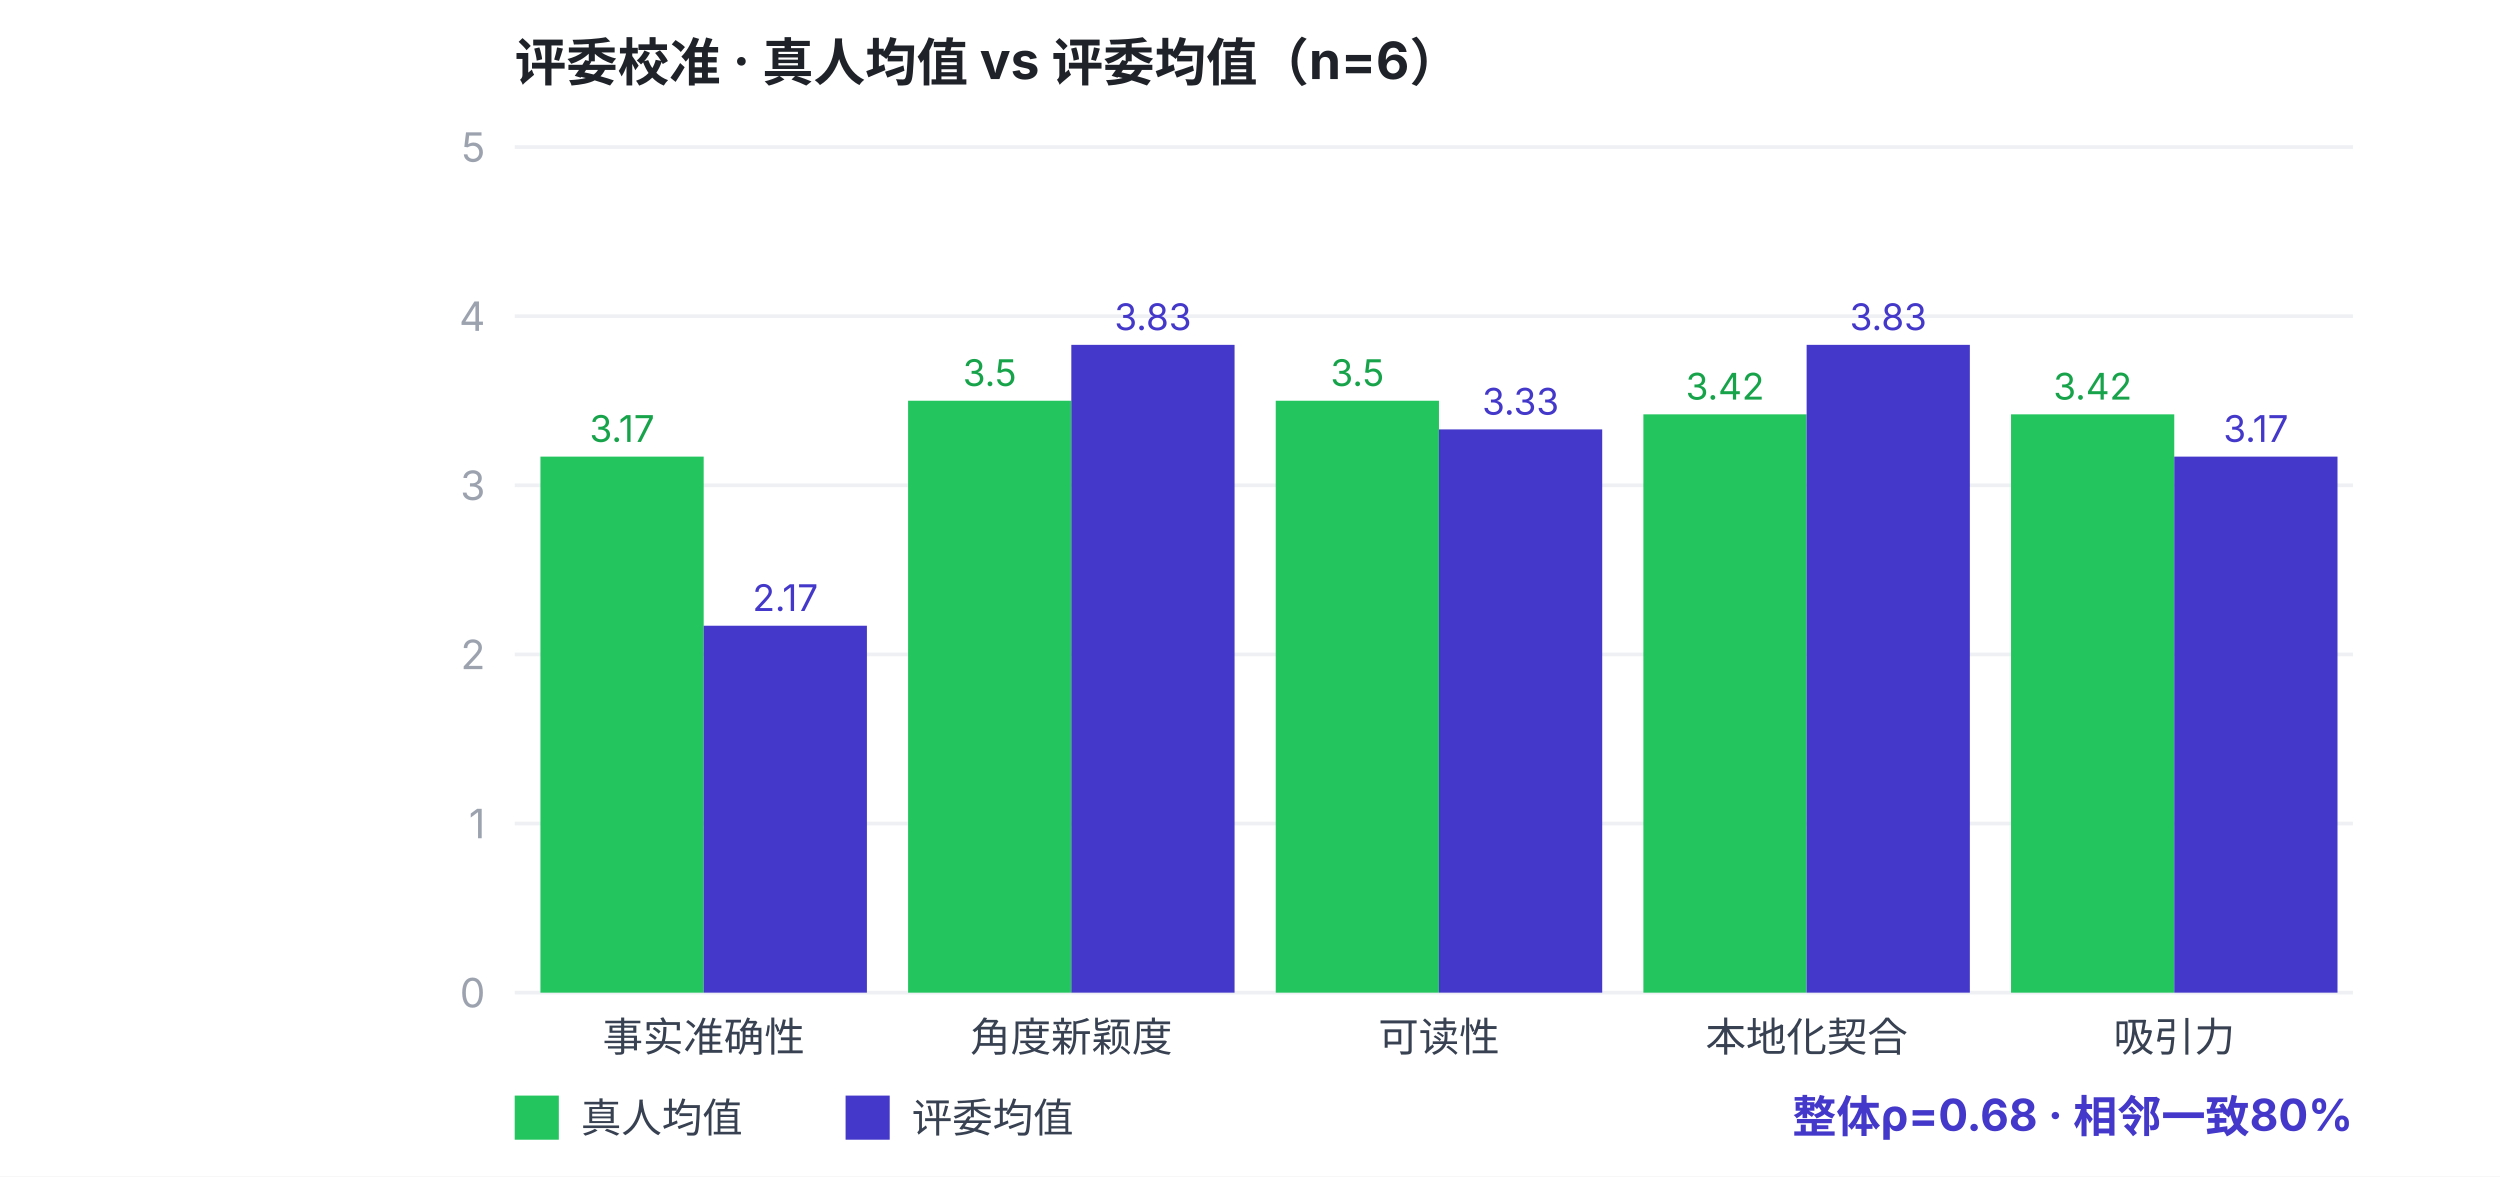
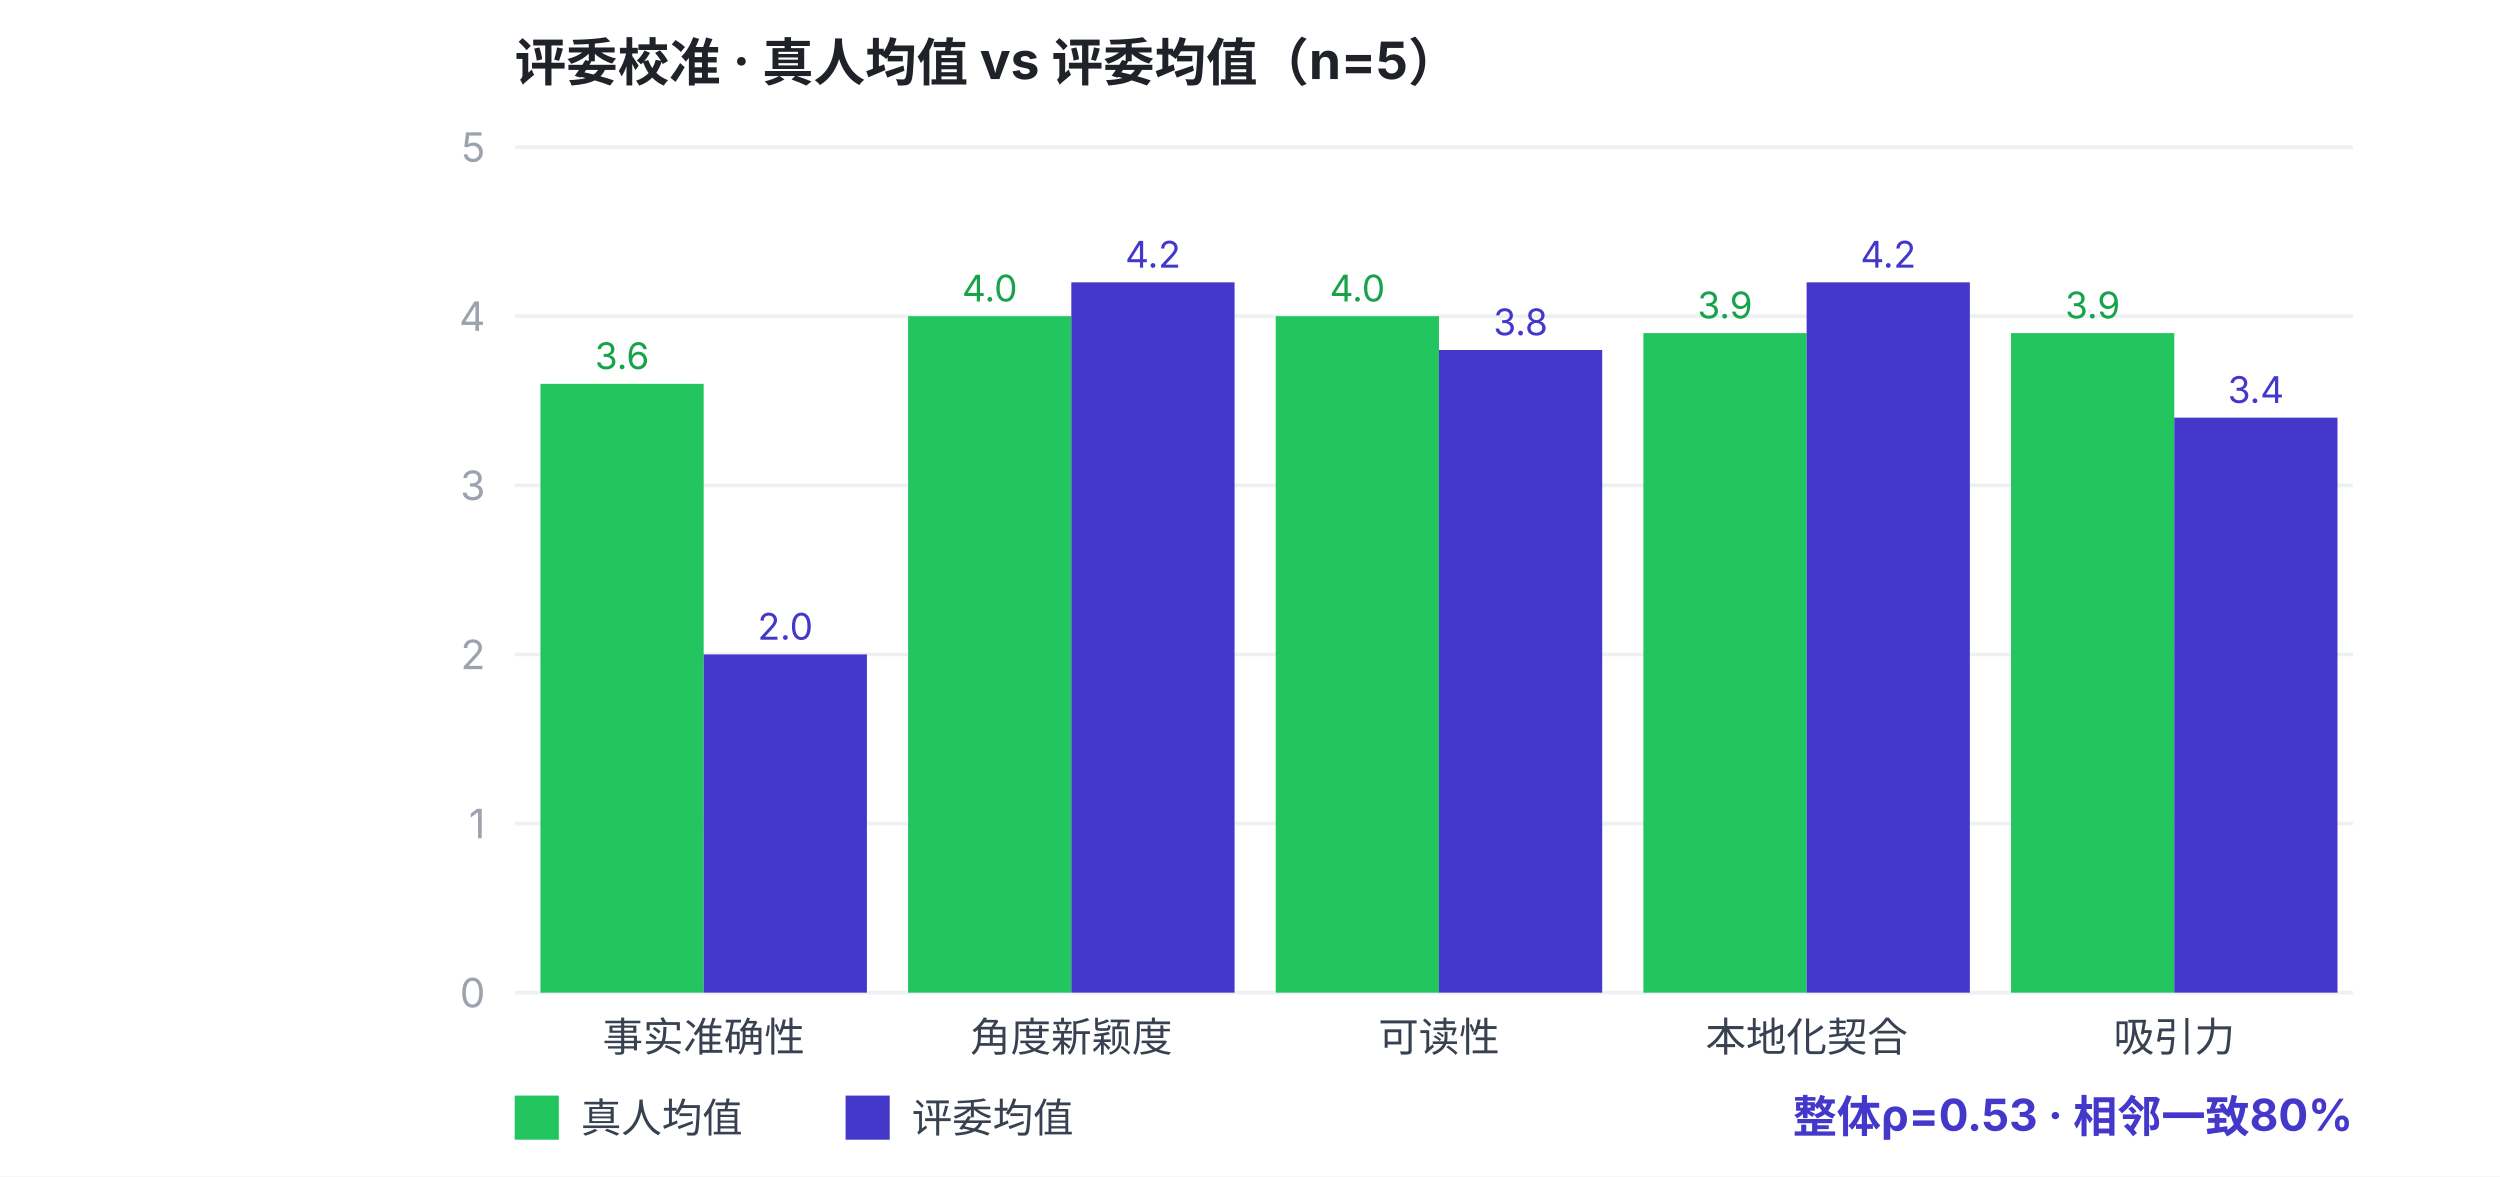
<svg xmlns="http://www.w3.org/2000/svg" viewBox="0 0 680 320" font-family="-apple-system,sans-serif">
  <rect width="680" height="320" fill="#ffffff" />
-   <text x="140" y="22" font-size="14" font-weight="700" fill="#1f2329">评委校准 · 真人均值 vs 评委均值（n=6）</text>
+   <text x="140" y="22" font-size="14" font-weight="700" fill="#1f2329">评委校准 · 真人均值 vs 评委均值（n=5）</text>
  <line x1="140" y1="270.0" x2="640" y2="270.0" stroke="#eef0f3" />
  <text x="132" y="274.0" font-size="11" fill="#9ca3af" text-anchor="end">0</text>
  <line x1="140" y1="224.0" x2="640" y2="224.0" stroke="#eef0f3" />
  <text x="132" y="228.0" font-size="11" fill="#9ca3af" text-anchor="end">1</text>
  <line x1="140" y1="178.0" x2="640" y2="178.0" stroke="#eef0f3" />
  <text x="132" y="182.0" font-size="11" fill="#9ca3af" text-anchor="end">2</text>
  <line x1="140" y1="132.0" x2="640" y2="132.0" stroke="#eef0f3" />
  <text x="132" y="136.0" font-size="11" fill="#9ca3af" text-anchor="end">3</text>
  <line x1="140" y1="86.0" x2="640" y2="86.0" stroke="#eef0f3" />
  <text x="132" y="90.0" font-size="11" fill="#9ca3af" text-anchor="end">4</text>
  <line x1="140" y1="40.0" x2="640" y2="40.0" stroke="#eef0f3" />
  <text x="132" y="44.0" font-size="11" fill="#9ca3af" text-anchor="end">5</text>
-   <rect x="147.0" y="124.2" width="44.4" height="145.8" fill="#22c55e" />
-   <text x="169.2" y="120.2" font-size="10" fill="#16a34a" text-anchor="middle">3.17</text>
-   <rect x="191.4" y="170.2" width="44.4" height="99.8" fill="#4338ca" />
-   <text x="213.6" y="166.2" font-size="10" fill="#4338ca" text-anchor="middle">2.17</text>
+   <rect x="147.0" y="104.4" width="44.4" height="165.6" fill="#22c55e" />
+   <text x="169.2" y="100.4" font-size="10" fill="#16a34a" text-anchor="middle">3.6</text>
+   <rect x="191.4" y="178.0" width="44.4" height="92.0" fill="#4338ca" />
+   <text x="213.6" y="174.0" font-size="10" fill="#4338ca" text-anchor="middle">2.0</text>
  <text x="191.4" y="286.0" font-size="11" fill="#374151" text-anchor="middle">事实准确性</text>
-   <rect x="247.0" y="109.0" width="44.4" height="161.0" fill="#22c55e" />
-   <text x="269.2" y="105.0" font-size="10" fill="#16a34a" text-anchor="middle">3.5</text>
-   <rect x="291.4" y="93.8" width="44.4" height="176.2" fill="#4338ca" />
-   <text x="313.6" y="89.8" font-size="10" fill="#4338ca" text-anchor="middle">3.83</text>
+   <rect x="247.0" y="86.0" width="44.4" height="184.0" fill="#22c55e" />
+   <text x="269.2" y="82.0" font-size="10" fill="#16a34a" text-anchor="middle">4.0</text>
+   <rect x="291.4" y="76.8" width="44.4" height="193.2" fill="#4338ca" />
+   <text x="313.6" y="72.8" font-size="10" fill="#4338ca" text-anchor="middle">4.2</text>
  <text x="291.4" y="286.0" font-size="11" fill="#374151" text-anchor="middle">角度新颖度</text>
-   <rect x="347.0" y="109.0" width="44.4" height="161.0" fill="#22c55e" />
-   <text x="369.2" y="105.0" font-size="10" fill="#16a34a" text-anchor="middle">3.5</text>
-   <rect x="391.4" y="116.8" width="44.4" height="153.2" fill="#4338ca" />
-   <text x="413.6" y="112.8" font-size="10" fill="#4338ca" text-anchor="middle">3.33</text>
+   <rect x="347.0" y="86.0" width="44.4" height="184.0" fill="#22c55e" />
+   <text x="369.2" y="82.0" font-size="10" fill="#16a34a" text-anchor="middle">4.0</text>
+   <rect x="391.4" y="95.2" width="44.4" height="174.8" fill="#4338ca" />
+   <text x="413.6" y="91.2" font-size="10" fill="#4338ca" text-anchor="middle">3.8</text>
  <text x="391.4" y="286.0" font-size="11" fill="#374151" text-anchor="middle">可读性</text>
-   <rect x="447.0" y="112.7" width="44.4" height="157.3" fill="#22c55e" />
-   <text x="469.2" y="108.7" font-size="10" fill="#16a34a" text-anchor="middle">3.42</text>
-   <rect x="491.4" y="93.8" width="44.4" height="176.2" fill="#4338ca" />
-   <text x="513.6" y="89.8" font-size="10" fill="#4338ca" text-anchor="middle">3.83</text>
+   <rect x="447.0" y="90.6" width="44.4" height="179.4" fill="#22c55e" />
+   <text x="469.2" y="86.6" font-size="10" fill="#16a34a" text-anchor="middle">3.9</text>
+   <rect x="491.4" y="76.8" width="44.4" height="193.2" fill="#4338ca" />
+   <text x="513.6" y="72.8" font-size="10" fill="#4338ca" text-anchor="middle">4.2</text>
  <text x="491.4" y="286.0" font-size="11" fill="#374151" text-anchor="middle">本地化契合</text>
-   <rect x="547.0" y="112.7" width="44.4" height="157.3" fill="#22c55e" />
-   <text x="569.2" y="108.7" font-size="10" fill="#16a34a" text-anchor="middle">3.42</text>
-   <rect x="591.4" y="124.2" width="44.4" height="145.8" fill="#4338ca" />
-   <text x="613.6" y="120.2" font-size="10" fill="#4338ca" text-anchor="middle">3.17</text>
+   <rect x="547.0" y="90.6" width="44.4" height="179.4" fill="#22c55e" />
+   <text x="569.2" y="86.6" font-size="10" fill="#16a34a" text-anchor="middle">3.9</text>
+   <rect x="591.4" y="113.6" width="44.4" height="156.4" fill="#4338ca" />
+   <text x="613.6" y="109.6" font-size="10" fill="#4338ca" text-anchor="middle">3.4</text>
  <text x="591.4" y="286.0" font-size="11" fill="#374151" text-anchor="middle">吸引力</text>
  <rect x="140" y="298" width="12" height="12" fill="#22c55e" />
  <text x="158" y="308" font-size="11" fill="#374151">真人均值</text>
  <rect x="230" y="298" width="12" height="12" fill="#4338ca" />
  <text x="248" y="308" font-size="11" fill="#374151">评委均值</text>
-   <text x="640" y="308" font-size="12" font-weight="700" fill="#4338ca" text-anchor="end">整体ρ=0.68 · 相邻一致80%</text>
+   <text x="640" y="308" font-size="12" font-weight="700" fill="#4338ca" text-anchor="end">整体ρ=0.53 · 相邻一致80%</text>
</svg>
